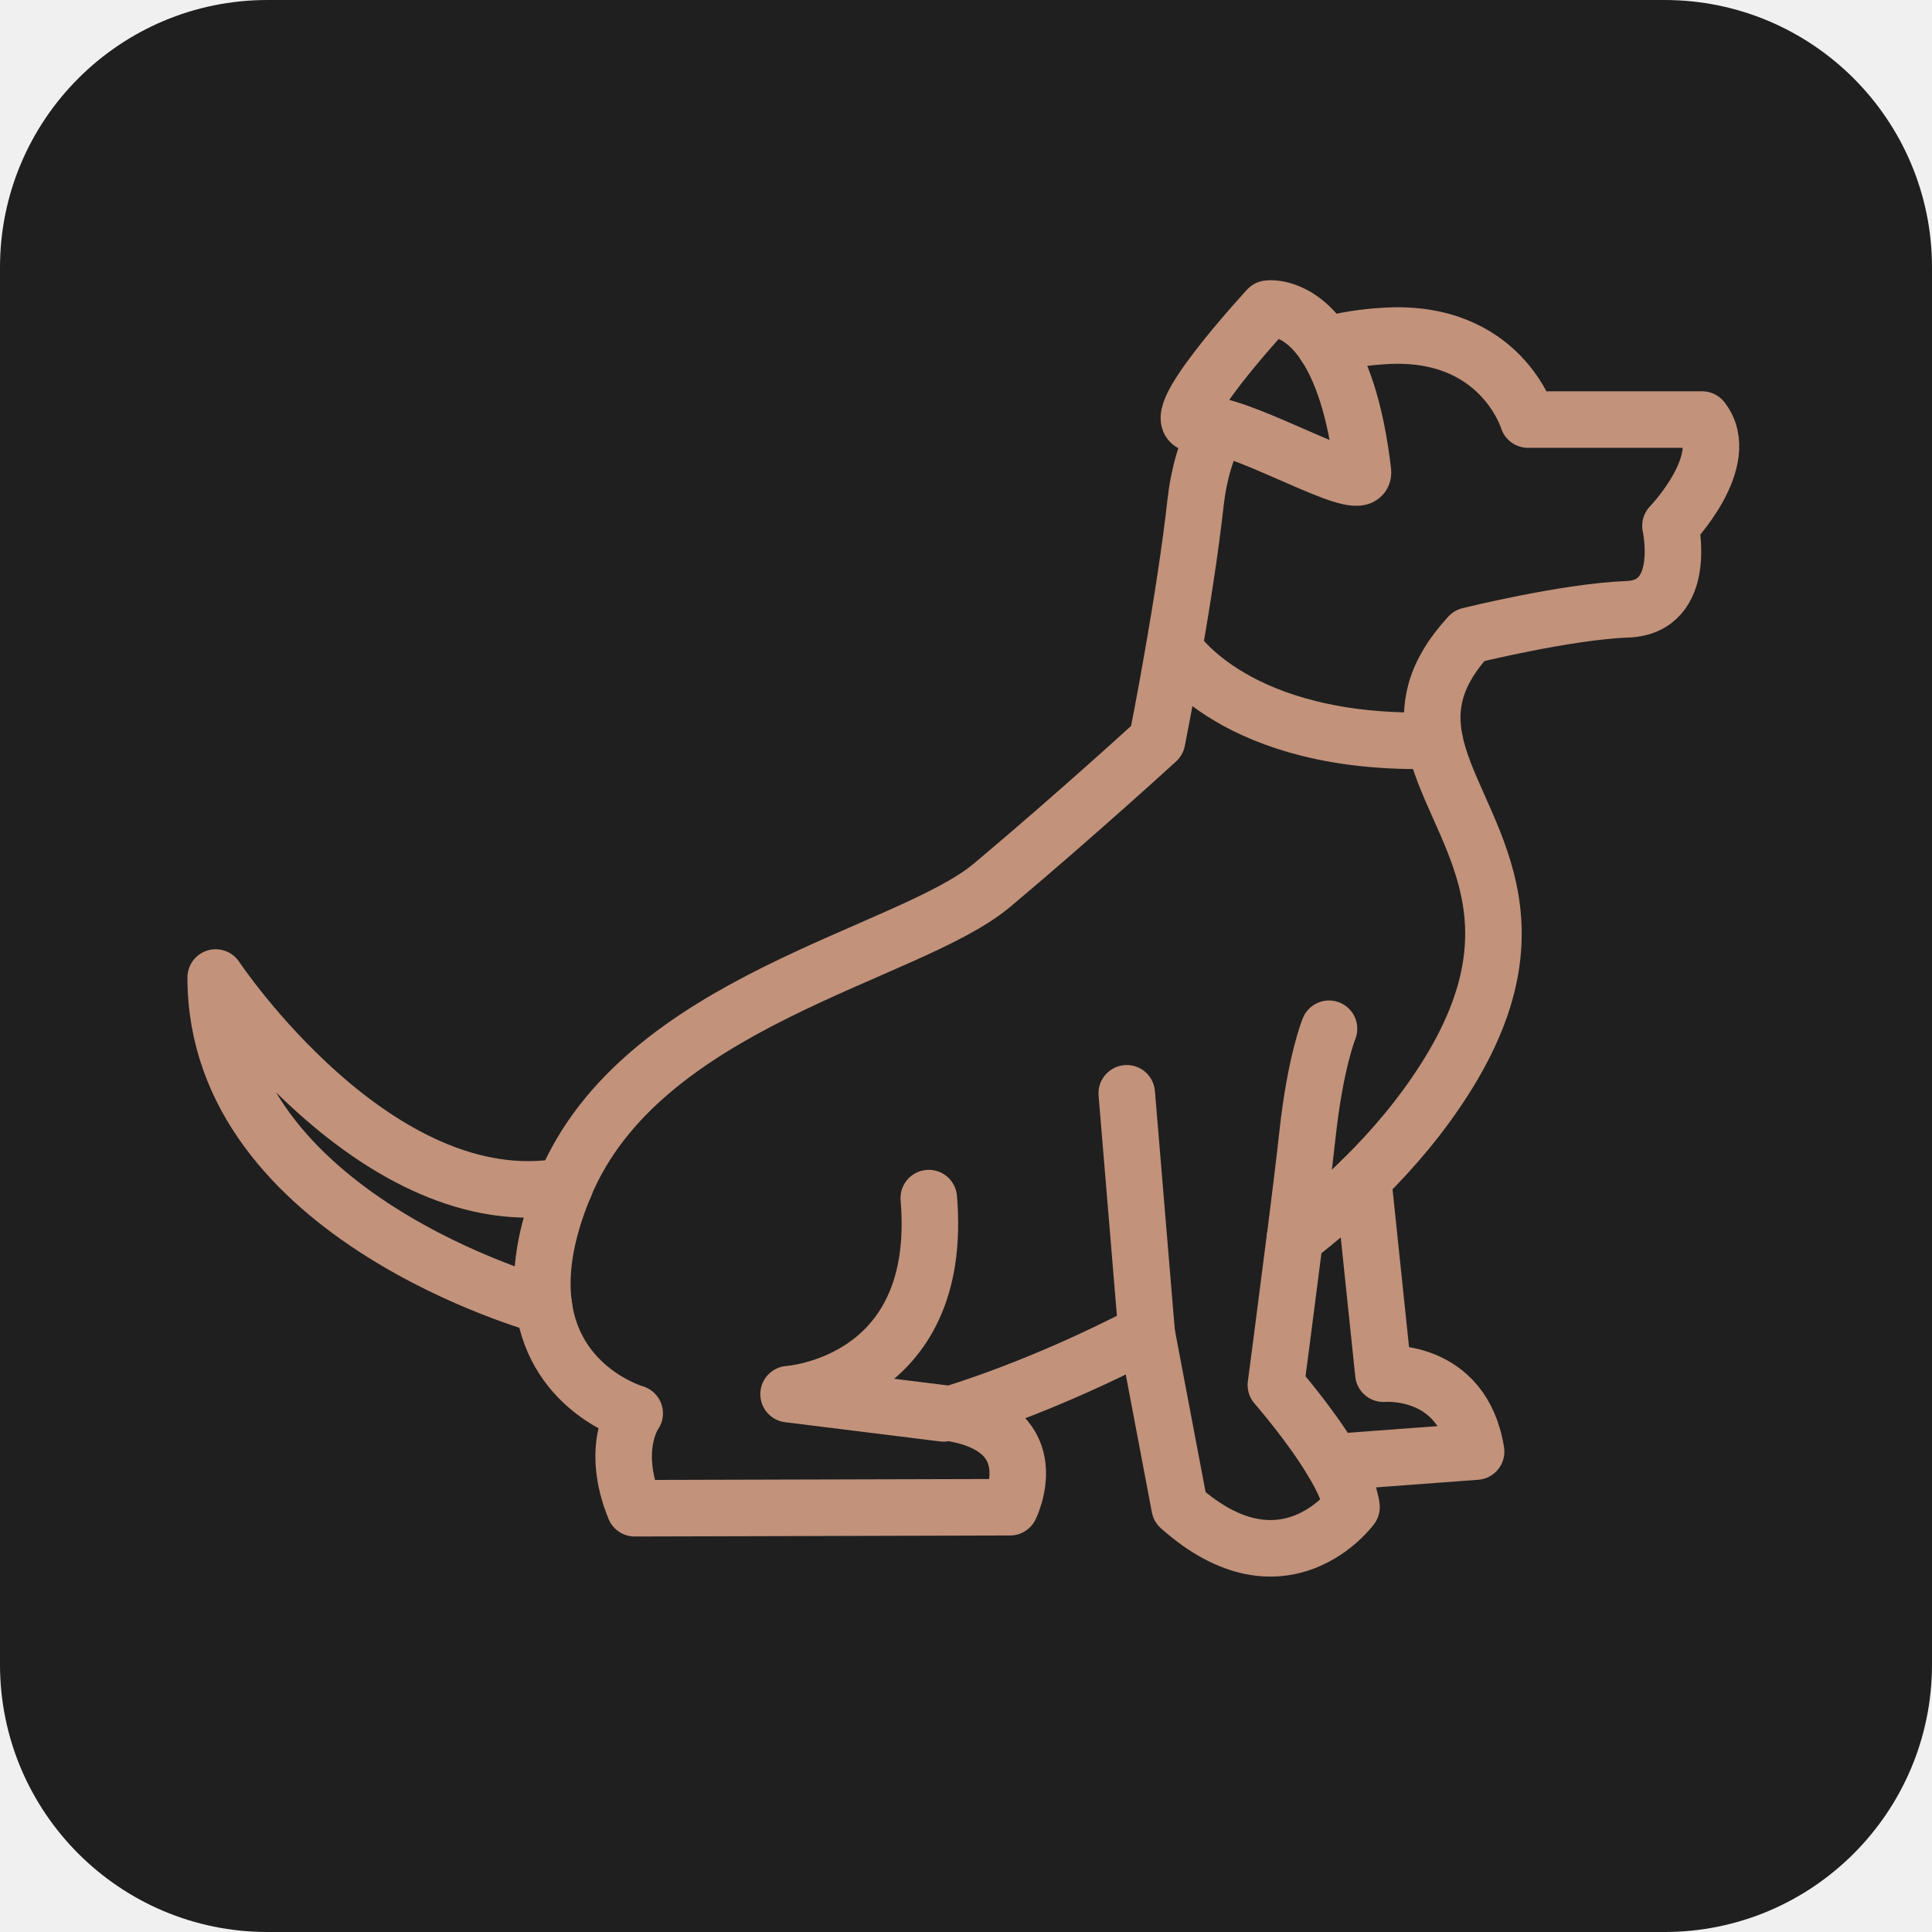
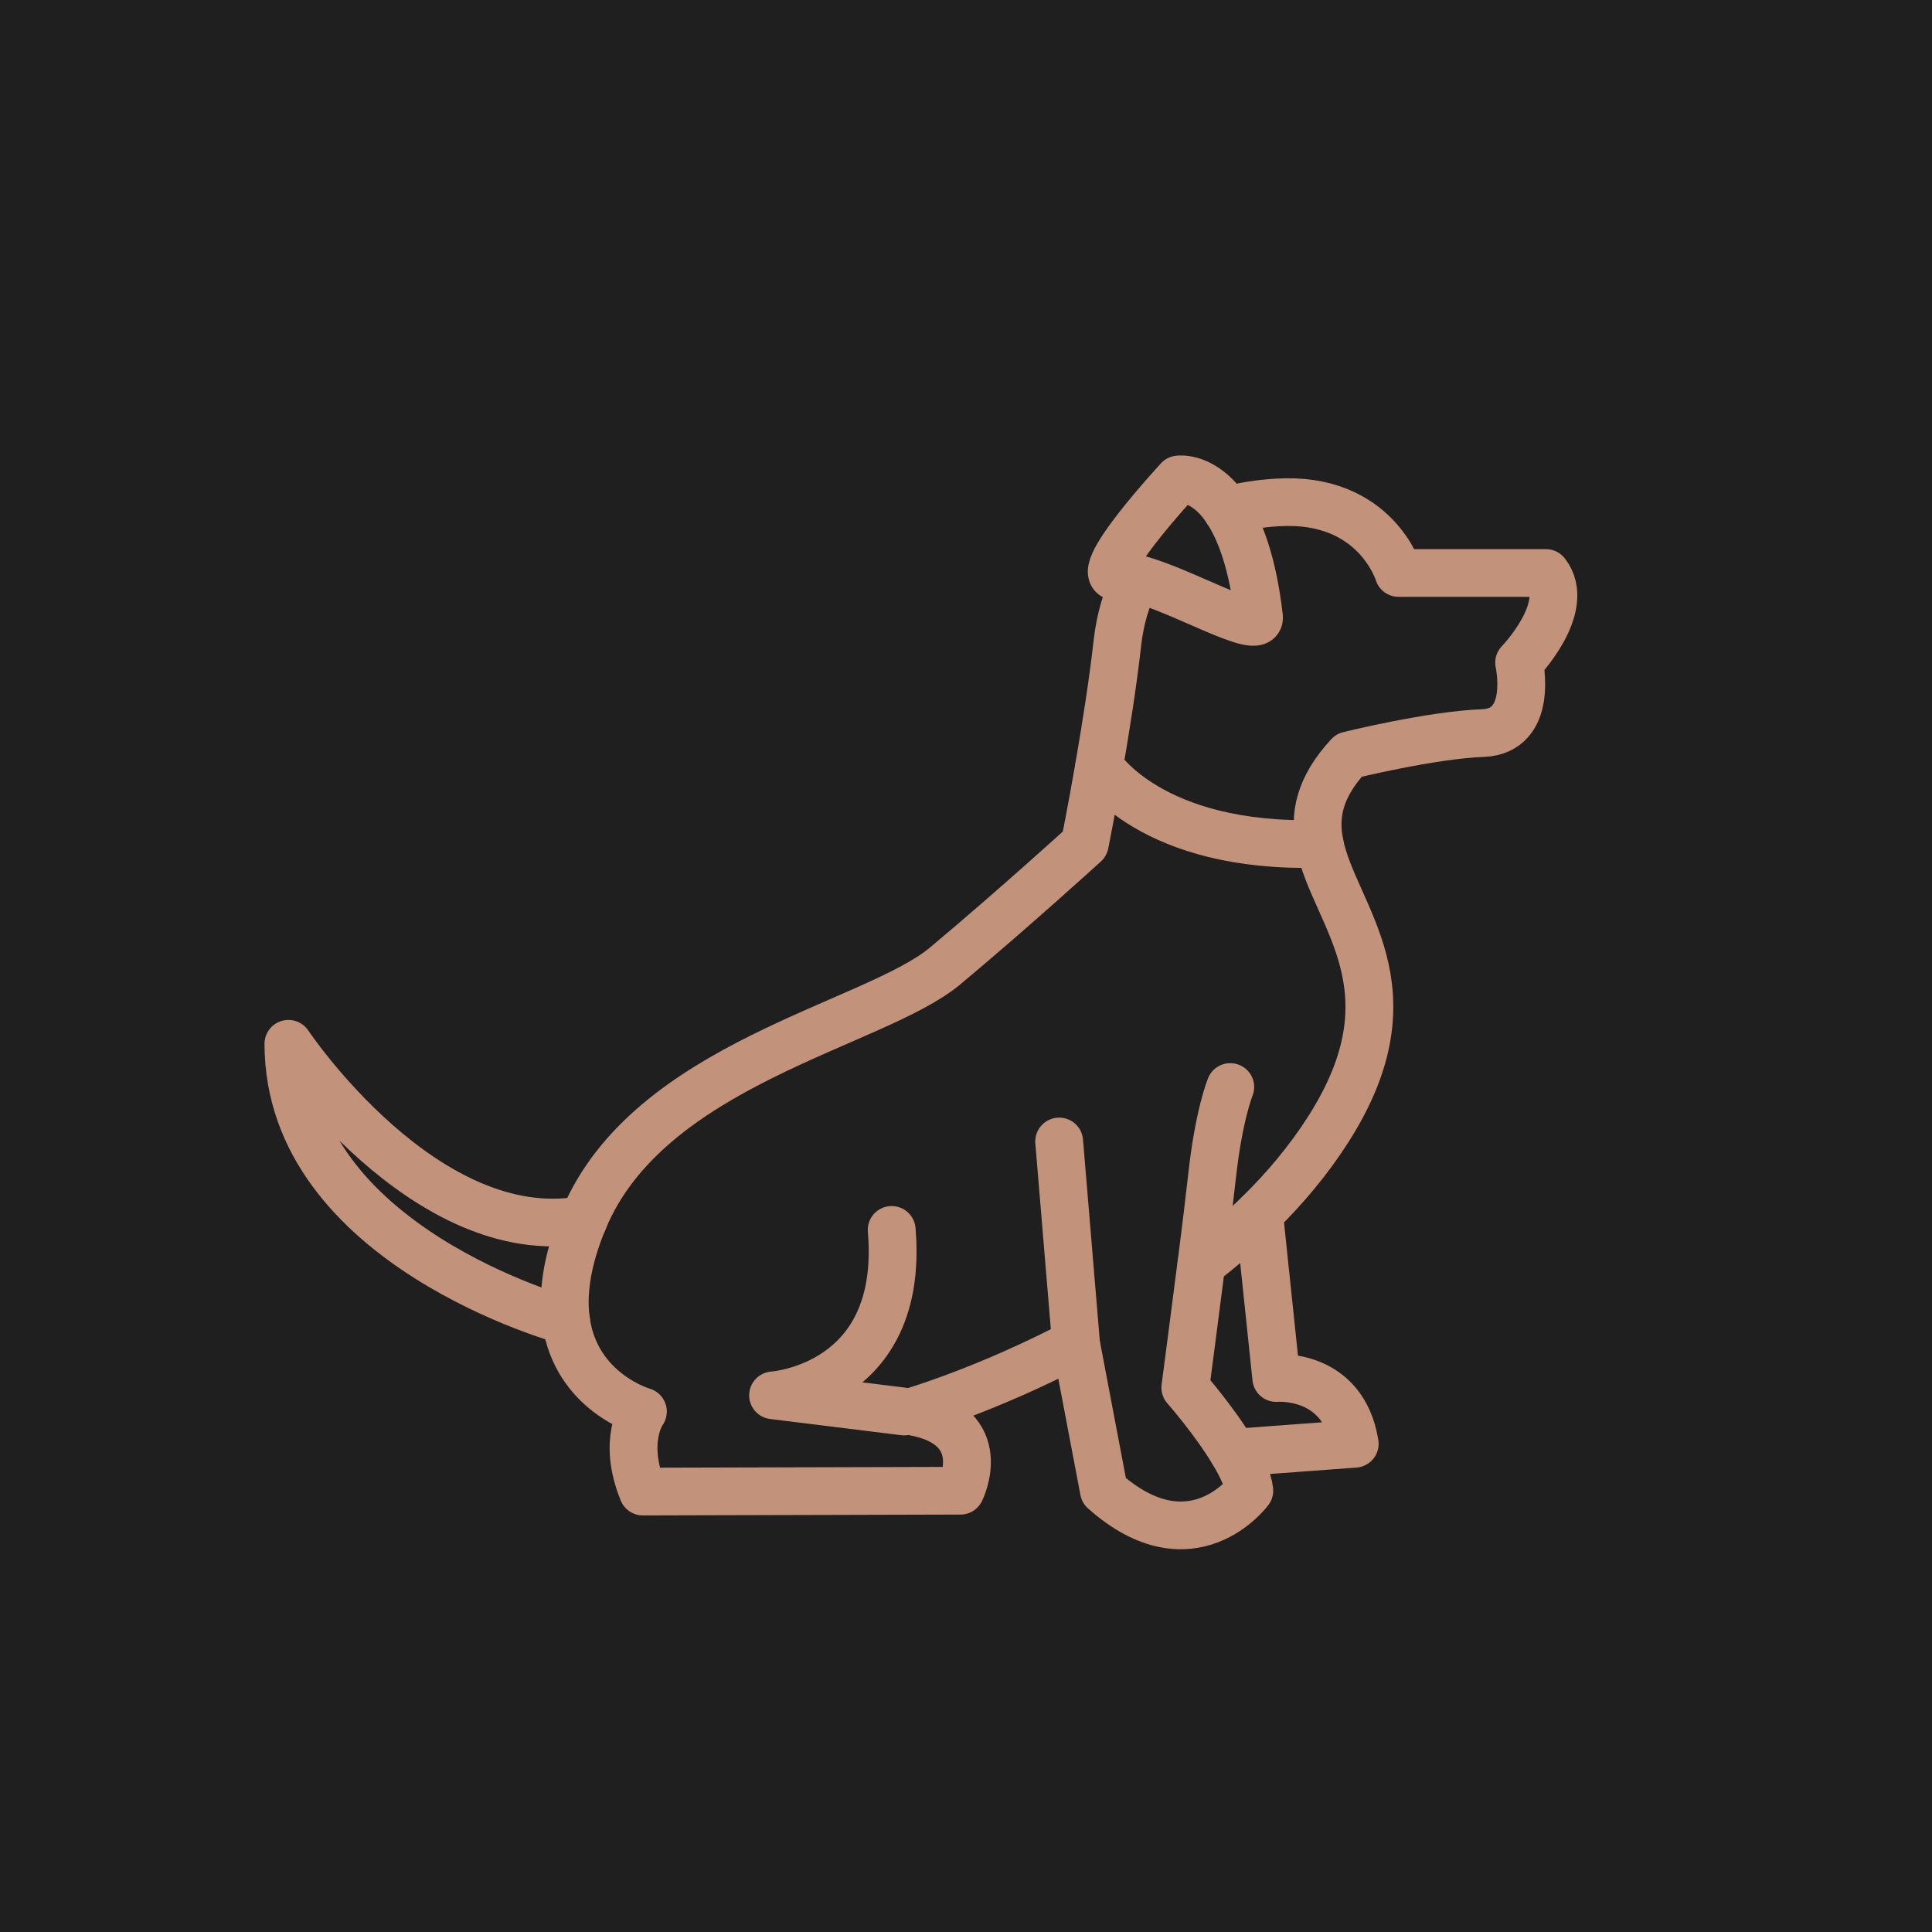
- <svg xmlns="http://www.w3.org/2000/svg" xmlns:ns1="http://www.openswatchbook.org/uri/2009/osb" width="227.721mm" height="227.721mm" viewBox="0 0 227.721 227.721" version="1.1" id="svg907">
+ <svg xmlns="http://www.w3.org/2000/svg" xmlns:ns1="http://www.openswatchbook.org/uri/2009/osb" width="135.467mm" height="135.467mm" viewBox="0 0 135.467 135.467" version="1.1" id="svg907">
  <defs id="defs901">
    <linearGradient id="linearGradient3629" ns1:paint="solid">
      <stop style="stop-color:#634d95;stop-opacity:1;" offset="0" id="stop3627" />
    </linearGradient>
  </defs>
  <g id="layer1" transform="translate(13.82504,-39.54463)">
-     <rect style="fill:#1f1f1f;fill-opacity:1;stroke:none;stroke-width:3;stroke-linecap:round;stroke-linejoin:round;stroke-miterlimit:4;stroke-dasharray:none;paint-order:fill markers stroke;stroke-opacity:1" id="rect1706" width="227.721" height="227.721" x="-13.825" y="39.545" rx="31.53" ry="31.53" />
-     <g id="g1704" transform="matrix(0.1332645,0,0,0.1332645,8.266453,72.60183)" style="stroke:#c2927b;stroke-opacity:1">
+     <rect style="fill:#1f1f1f;fill-opacity:1;stroke:none;stroke-width:1.785;stroke-linecap:round;stroke-linejoin:round;stroke-miterlimit:4;stroke-dasharray:none;stroke-opacity:1;paint-order:fill markers stroke" id="rect1706" width="135.467" height="135.467" x="-13.825" y="39.545" rx="21.255" ry="0" />
+     <g id="g1704" transform="matrix(0.06706627,0,0,0.06688995,4.722079,71.49258)" style="stroke:#c2927b;stroke-opacity:1">
      <path class="st0" d="m 333.7,800.93 c -18.1,43.7 -22.2,78.4 -18.4,105.8 0,0 -290.3,-78.6 -290.3,-290.3 0.1,0.1 142.8,214.7 308.7,184.5 z M 1006.3,57.43 c -24,-36.4 -50.6,-32.4 -50.6,-32.4 0,0 -98,106 -62,102 4.8,-0.5 11,0.3 18,2 46,11.2 130.5,61.8 128,40 -6.6,-56.3 -19.6,-90.7 -33.4,-111.6 z M 891.7,196.93 c -4.6,41.4 -12.2,89.1 -19,128.6 0,0 53.7,86.5 230.4,81.3 -5.9,-29.4 -0.7,-58.9 30.6,-92.8 0,0 86,-21.3 140,-23.3 54,-2 38,-73.8 38,-73.8 0,0 56,-58 28,-94 h -154 c 0,0 -24,-80 -126,-74 -19.5,1.1 -37.3,4 -53.4,8.4 13.8,21 26.8,55.3 33.4,111.6 2.5,21.8 -82,-28.8 -128,-40 -10.4,19.4 -17.1,42.2 -20,68 z m 166,770 -18,-172.2 c -19.1,18.8 -39.4,36.2 -60.2,52.3 -8.1,63.9 -16.8,129.9 -16.8,129.9 0,0 30.6,34.9 50.4,68.3 l 126.5,-9.4 c -11.9,-75.1 -81.9,-68.9 -81.9,-68.9 z m -180,118 c 92,82 152,0 152,0 -1.2,-10.9 -7.8,-25.2 -16.5,-39.7 -19.9,-33.4 -50.4,-68.3 -50.4,-68.3 0,0 8.8,-66 16.8,-129.9 20.8,-16.1 41.1,-33.5 60.2,-52.3 26.9,-26.5 51.5,-55.7 72,-87.8 95.1,-148.9 6.5,-224.3 -8.6,-300 -176.7,5.1 -230.4,-81.3 -230.4,-81.3 -8,46.4 -15,81.3 -15,81.3 0,0 -72,65.9 -146,128 -74,62.1 -310,102.1 -378,266.1 -18.1,43.7 -22.2,78.4 -18.4,105.8 10.5,75.3 80.4,95.2 80.4,95.2 0,0 -22,29.9 0,83.9 l 332,-0.9 c 0,0 34,-67.9 -50,-83 0,0 77.3,-22.6 170.7,-71.7 z" id="Layer_6" style="fill:none;fill-opacity:1;stroke:#c2927b;stroke-opacity:1" />
      <g id="STROKES" transform="translate(-273.7,-386.8696)" style="stroke:#c2927b;stroke-opacity:1">
        <g id="XMLID_1_" style="stroke:#c2927b;stroke-opacity:1">
          <path class="st1" d="m 1280,444.3 c 16.1,-4.4 33.9,-7.3 53.4,-8.4 102,-6 126,74 126,74 h 154 c 28,36 -28,94 -28,94 0,0 16,71.8 -38,73.8 -54,2 -140,23.3 -140,23.3 -31.3,33.9 -36.5,63.4 -30.6,92.8 15.2,75.8 103.7,151.2 8.6,300 -20.5,32.1 -45.1,61.3 -72,87.8 -19.1,18.8 -39.4,36.2 -60.2,52.3 -8.1,63.9 -16.8,129.9 -16.8,129.9 0,0 30.6,34.9 50.4,68.3 8.7,14.5 15.3,28.8 16.5,39.7 0,0 -60,82 -152,0 L 1122,1317.2 c -93.4,49.1 -170.7,71.7 -170.7,71.7 84,15 50,83 50,83 l -332,0.9 c -22,-54 0,-83.9 0,-83.9 0,0 -69.9,-19.9 -80.4,-95.2 -3.8,-27.4 0.2,-62.1 18.4,-105.8 68,-164 304,-204 378,-266.1 74,-62.1 146,-128 146,-128 0,0 7,-35 15,-81.3 6.8,-39.5 14.4,-87.2 19,-128.6 2.9,-25.9 9.6,-48.6 20,-68" id="path5" style="stroke:#c2927b;stroke-opacity:1" />
          <path class="st1" d="m 1185.4,515.8 c -7.1,-1.7 -13.2,-2.5 -18,-2 -36,4 62,-102 62,-102 0,0 26.6,-4 50.6,32.4 13.8,21 26.8,55.3 33.4,111.6 2.5,21.8 -82,-28.7 -128,-40 z" id="path7" style="stroke:#c2927b;stroke-opacity:1" />
          <path class="st1" d="m 1122.1,1317.2 -17.6,-211.4" id="path9" style="stroke:#c2927b;stroke-opacity:1" />
          <path class="st1" d="m 1253.3,1233.9 c 4.4,-35 8.6,-69.4 11.1,-92.1 7,-64 19,-93.1 19,-93.1" id="path11" style="stroke:#c2927b;stroke-opacity:1" />
          <path class="st1" d="m 1313.5,1181.6 18,172.2 c 0,0 70,-6.2 82,68.9 l -126.5,9.4" id="path13" style="stroke:#c2927b;stroke-opacity:1" />
          <path class="st1" d="m 942.4,1388.9 -137,-17 c 0,0 138,-8.8 124,-173.4" id="path15" style="stroke:#c2927b;stroke-opacity:1" />
          <path class="st1" d="m 589,1293.7 c 0,0 -290.3,-78.6 -290.3,-290.3 0,0 142.7,214.6 308.7,184.5" id="path17" style="stroke:#c2927b;stroke-opacity:1" />
          <path class="st1" d="m 1146.4,712.5 c 0,0 53.7,86.5 230.4,81.3" id="path19" style="stroke:#c2927b;stroke-opacity:1" />
        </g>
      </g>
    </g>
  </g>
  <style id="style2">
        .st0{fill:#fff}.st1{fill:none;stroke:#231f20;stroke-width:50;stroke-linecap:round;stroke-linejoin:round;stroke-miterlimit:10}
    </style>
</svg>
